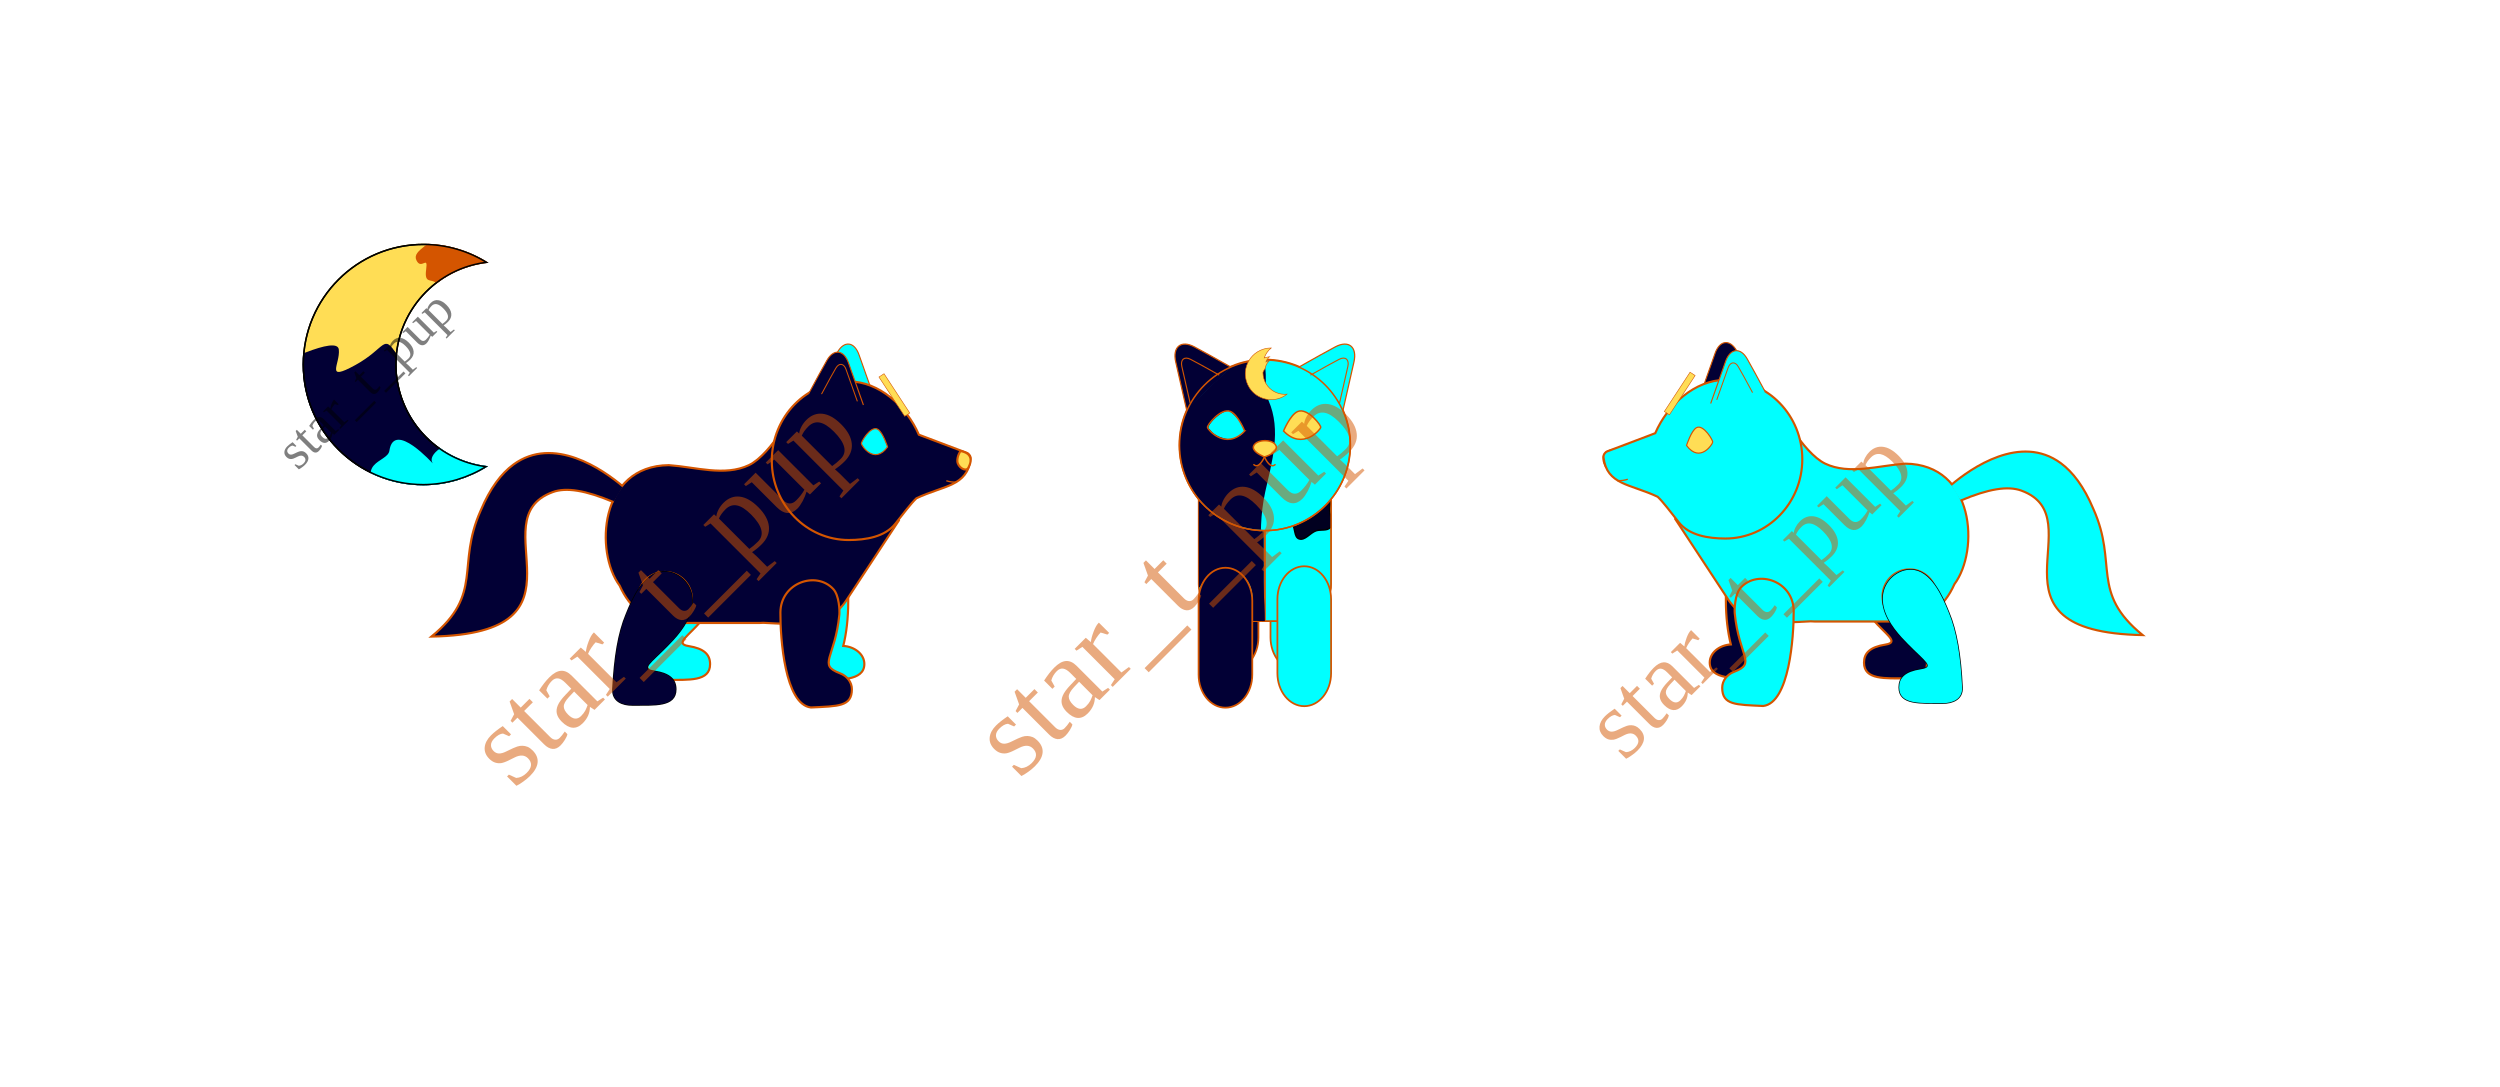
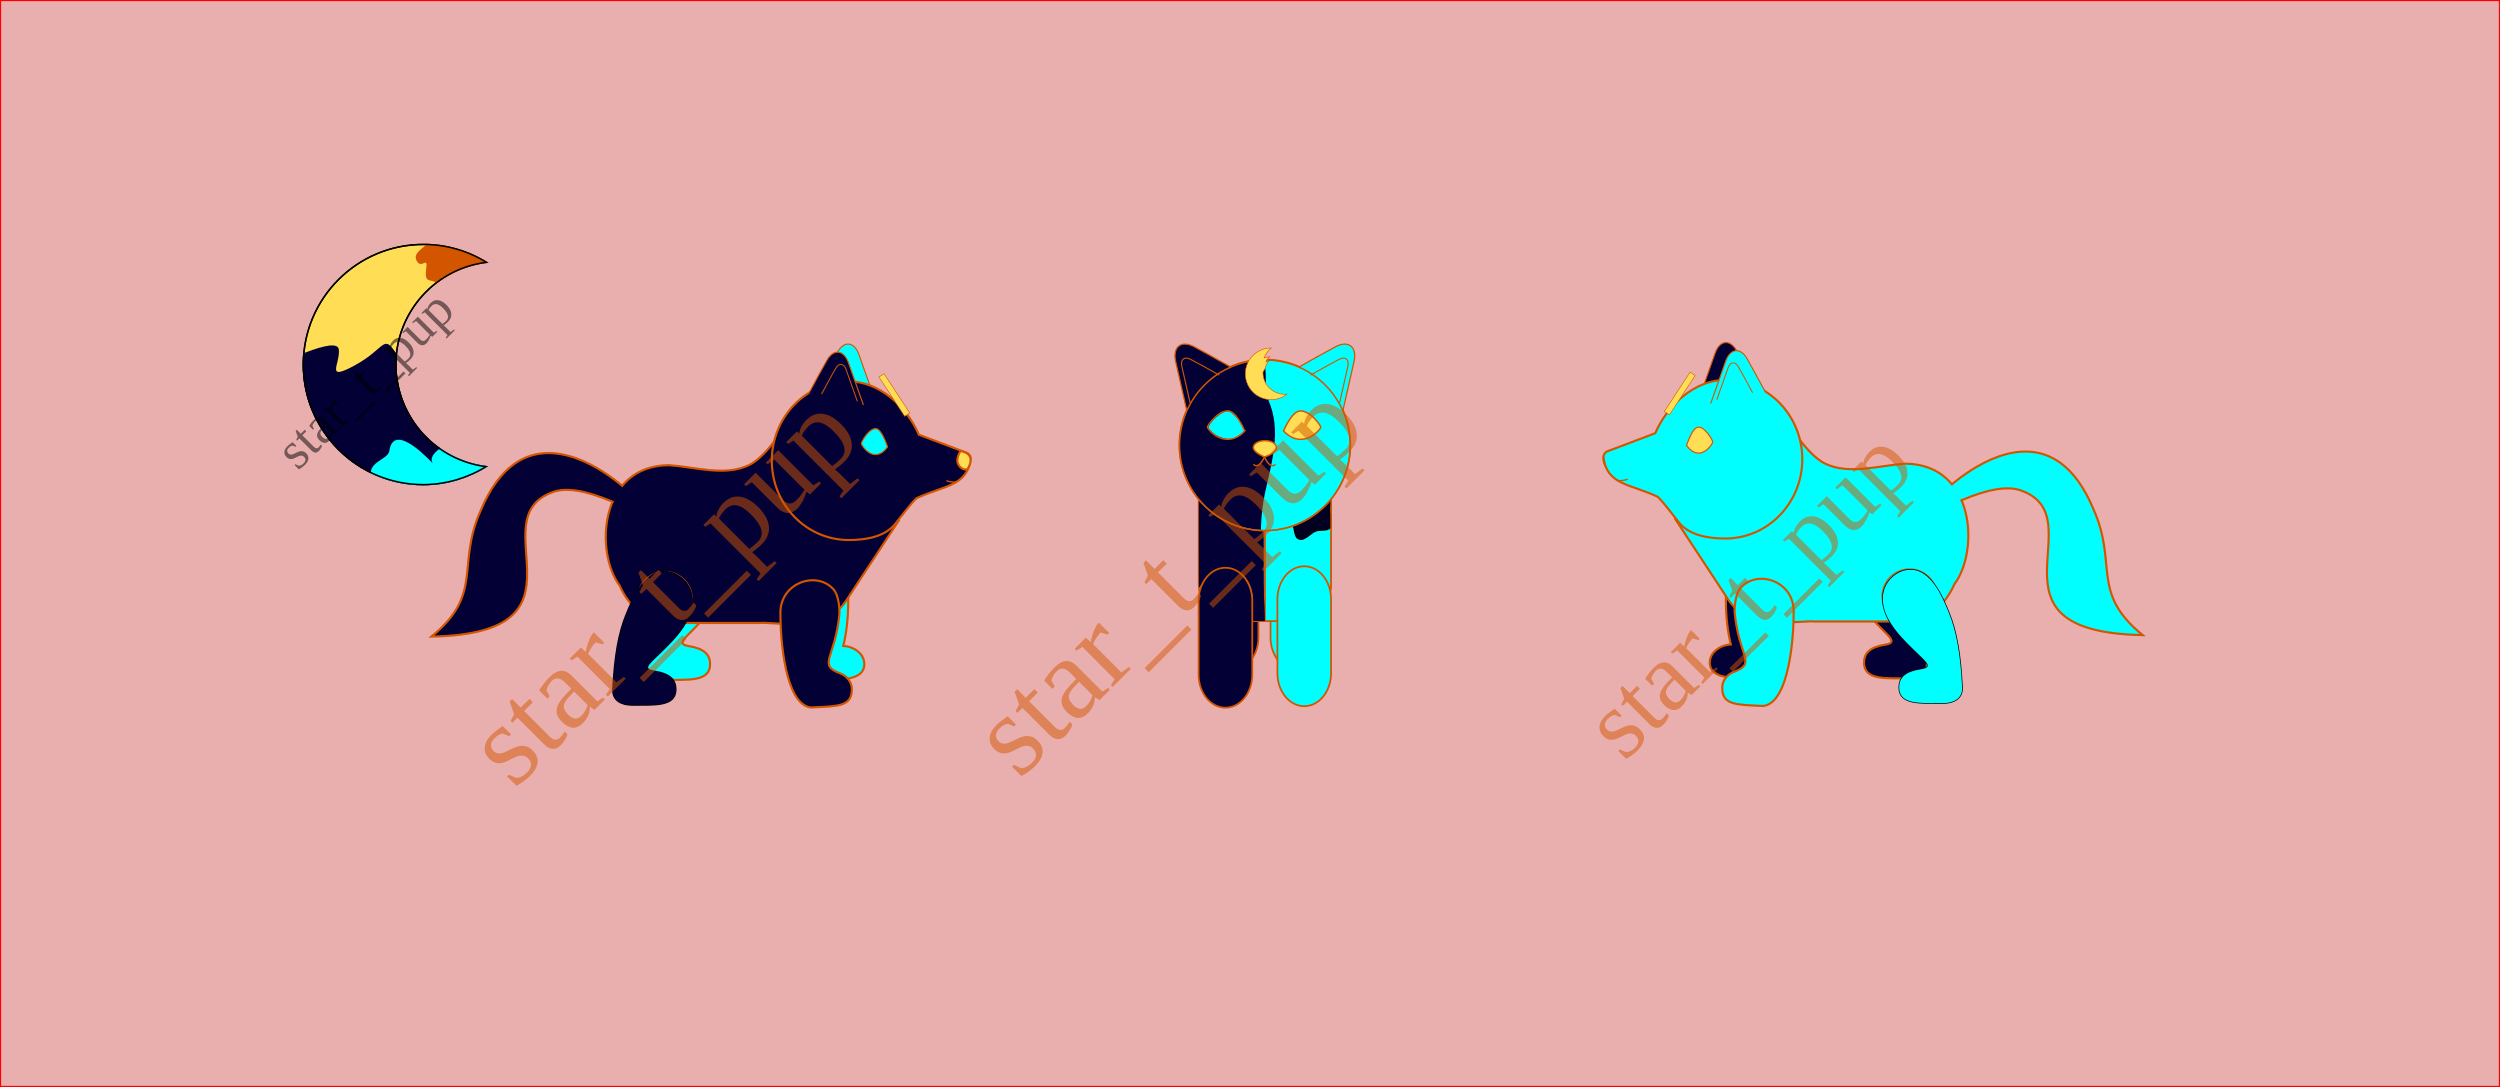
<svg xmlns="http://www.w3.org/2000/svg" version="1.1" id="svg1" width="690" height="300" viewBox="0 0 690 300" xml:space="preserve">
  <defs id="defs1">
    <rect x="19.5" y="259" width="259" height="180" id="rect113" />
    <rect x="51.619" y="275.772" width="334.462" height="223.446" id="rect112" />
    <clipPath clipPathUnits="userSpaceOnUse" id="clipPath97">
      <path style="display:inline;fill:#fbc171;fill-opacity:1;stroke:none;stroke-width:0.265" d="m 167.342,106.473 c -3.843,1.249 -7.779,2.58 -11.098,4.939 -1.108,0.77 -1.826,2.377 -3.288,2.462 -1.297,-0.182 -2.35,-1.843 -3.732,-1.271 -1.495,1.44 -2.165,3.535 -3.179,5.313 -0.107,0.412 -0.984,1.447 -0.17,1.512 0.591,-0.144 1.165,-0.908 1.731,-0.786 -1.169,2.767 -2.569,5.454 -3.457,8.341 -2.433,7.399 -3.837,15.185 -3.841,22.981 -0.128,0.931 1.372,2.032 1.862,0.923 0.077,-0.441 0.601,-1.455 0.677,-1.466 -1.322,2.531 -0.913,5.541 -1.025,8.296 -0.101,1.351 0.165,2.674 0.83,3.853 0.067,0.522 0.267,1.199 0.958,0.953 4.814,-0.63 9.693,-0.614 14.497,-0.118 -0.136,-0.903 -0.563,-1.942 -0.47,-2.961 -0.691,-3.499 0.021,-6.887 1.571,-10.02 2.208,-4.464 7.079,-8.17 11.783,-8.727 4.704,-0.557 6.603,-0.019 9.404,1.142 4.918,2.037 8.766,6.69 9.738,11.807 0.65,2.289 0.412,4.698 0.182,6.994 -1.27,3.594 -4.112,5.844 -6.227,8.659 l -0.507,0.696 1.953,-0.904 c 4.105,-2.237 7.885,-5.057 11.042,-8.517 8.005,-8.03 11.64,-20.498 8.205,-31.438 -0.537,-1.8 -1.294,-3.522 -2.1,-5.215 0.376,-0.703 2.559,-1.698 1.078,-2.283 -1.014,-0.31 -0.046,-1.864 -1.202,-2.039 -1.208,-0.174 -1.636,-1.43 -1.73,-2.487 -0.456,-0.468 -0.041,-1.468 -0.848,-1.595 -1.1,0.014 -2.259,-0.456 -2.633,-1.564 -0.186,-0.511 -0.913,-1.255 -1.246,-0.425 -0.309,0.41 -0.52,1.197 -0.894,1.391 -4.155,-3.868 -9.324,-6.62 -14.897,-7.752 -4.235,-1.061 -8.656,-0.602 -12.97,-0.694 z m -21.531,38.465 c 1.792,0.174 4.304,0.47 4.967,2.475 0.21,1.815 -0.877,3.475 -1.121,5.245 -0.542,1.824 -3.018,2.705 -4.687,1.904 -1.478,-0.872 -0.845,-2.837 -0.986,-4.242 0.013,-0.436 0.14,-2.005 -0.687,-1.413 1.136,-1.071 0.048,-3.398 1.858,-3.91 0.215,-0.049 0.437,-0.061 0.657,-0.059 z" id="path98" />
    </clipPath>
    <filter style="color-interpolation-filters:sRGB" id="filter46" x="0" y="0" width="1" height="0.91">
      <feColorMatrix type="hueRotate" values="180" result="color1" id="feColorMatrix45" />
      <feColorMatrix values="1 0 0 0 0 0 1 0 0 0 0 0 1 0 0 -0.21 -0.72 -0.07 2 0 " result="color2" id="feColorMatrix46" />
    </filter>
    <mask maskUnits="userSpaceOnUse" id="mask10">
      <path d="m 9.446,180.469 c -0.238,2.026 0.448,4.098 1.047,6.029 0.09,0.286 0.169,0.549 0.249,0.788 -0.162,0.357 -0.251,0.8 -0.226,1.32 0,0.01 0.001,0.019 0.001,0.03 -0.027,0.598 0.204,1.248 0.676,1.235 0.118,-0.003 0.218,-0.047 0.302,-0.12 0.005,-0.004 0.01,-0.01 0.015,-0.014 0.002,0.006 0.003,0.011 0.006,0.018 0.114,0.301 0.317,0.52 0.615,0.527 h 0.034 c 0.301,0.004 0.518,-0.194 0.651,-0.477 0.067,0.04 0.144,0.064 0.229,0.067 0.434,0.012 0.664,-0.534 0.678,-1.087 2.65e-4,-0.013 0.001,-0.026 0.001,-0.037 9.5e-5,-0.037 -0.002,-0.075 -0.003,-0.112 2.65e-4,-0.01 0.001,-0.02 0.001,-0.03 1.1e-5,-0.514 -0.077,-0.938 -0.206,-1.278 0.093,-0.203 0.185,-0.421 0.283,-0.66 h -5.29e-4 c 0.84,-1.95 1.77,-3.968 1.468,-6.121 -0.135,-0.922 -0.303,-2.979 -2.869,-2.974 -2.566,0.005 -2.801,1.825 -2.953,2.897 z" style="display:inline;fill:#6e4503;stroke:#4a2e02;stroke-width:0.194;stroke-dasharray:none;stroke-opacity:1" id="path13-2" />
    </mask>
    <clipPath clipPathUnits="userSpaceOnUse" id="clipPath36">
      <rect style="display:inline;opacity:1;fill:none;fill-opacity:1;stroke:#d45500;stroke-width:0.411;stroke-dasharray:none;stroke-opacity:1" id="rect37" width="36.568" height="44.318" x="163.705" y="221.487" ry="10.241" />
    </clipPath>
    <clipPath clipPathUnits="userSpaceOnUse" id="clipPath30">
      <path d="m 71.8,27.054 a 10.344,10.344 0 0 0 -10.344,10.344 10.344,10.344 0 0 0 10.344,10.344 10.344,10.344 0 0 0 5.531,-1.639 8.78,8.78 0 0 1 -7.826,-8.705 8.78,8.78 0 0 1 7.873,-8.709 10.344,10.344 0 0 0 -5.578,-1.635 z" style="display:inline;opacity:1;fill:none;stroke:#000000;stroke-width:0.25;stroke-dasharray:none" id="path32" />
    </clipPath>
    <clipPath clipPathUnits="userSpaceOnUse" id="clipPath32">
      <path d="m 71.8,27.054 a 10.344,10.344 0 0 0 -10.344,10.344 10.344,10.344 0 0 0 10.344,10.344 10.344,10.344 0 0 0 5.531,-1.639 8.78,8.78 0 0 1 -7.826,-8.705 8.78,8.78 0 0 1 7.873,-8.709 10.344,10.344 0 0 0 -5.578,-1.635 z" style="display:inline;opacity:1;fill:none;stroke:#000000;stroke-width:0.25;stroke-dasharray:none" id="path37" />
    </clipPath>
    <clipPath clipPathUnits="userSpaceOnUse" id="clipPath37">
      <path d="m 71.8,27.054 a 10.344,10.344 0 0 0 -10.344,10.344 10.344,10.344 0 0 0 10.344,10.344 10.344,10.344 0 0 0 5.531,-1.639 8.78,8.78 0 0 1 -7.826,-8.705 8.78,8.78 0 0 1 7.873,-8.709 10.344,10.344 0 0 0 -5.578,-1.635 z" style="display:inline;opacity:1;fill:none;stroke:#000000;stroke-width:0.25;stroke-dasharray:none" id="path39" />
    </clipPath>
    <clipPath clipPathUnits="userSpaceOnUse" id="clipPath39">
      <path d="m 71.8,27.054 a 10.344,10.344 0 0 0 -10.344,10.344 10.344,10.344 0 0 0 10.344,10.344 10.344,10.344 0 0 0 5.531,-1.639 8.78,8.78 0 0 1 -7.826,-8.705 8.78,8.78 0 0 1 7.873,-8.709 10.344,10.344 0 0 0 -5.578,-1.635 z" style="display:inline;opacity:1;fill:none;stroke:#000000;stroke-width:0.25;stroke-dasharray:none" id="path40" />
    </clipPath>
    <clipPath clipPathUnits="userSpaceOnUse" id="clipPath40">
      <path d="m 71.8,27.054 a 10.344,10.344 0 0 0 -10.344,10.344 10.344,10.344 0 0 0 10.344,10.344 10.344,10.344 0 0 0 5.531,-1.639 8.78,8.78 0 0 1 -7.826,-8.705 8.78,8.78 0 0 1 7.873,-8.709 10.344,10.344 0 0 0 -5.578,-1.635 z" style="display:inline;opacity:1;fill:none;stroke:#000000;stroke-width:0.25;stroke-dasharray:none" id="path41" />
    </clipPath>
    <clipPath clipPathUnits="userSpaceOnUse" id="clipPath41">
      <path d="m 71.8,27.054 a 10.344,10.344 0 0 0 -10.344,10.344 10.344,10.344 0 0 0 10.344,10.344 10.344,10.344 0 0 0 5.531,-1.639 8.78,8.78 0 0 1 -7.826,-8.705 8.78,8.78 0 0 1 7.873,-8.709 10.344,10.344 0 0 0 -5.578,-1.635 z" style="display:inline;opacity:1;fill:none;stroke:#000000;stroke-width:0.25;stroke-dasharray:none" id="path42" />
    </clipPath>
  </defs>
+   <rect style="fill:#e9afaf;stroke:#ff0000;stroke-width:0.624" id="rect1" width="690" height="300" x="0" y="0" />
  <g id="layer1" style="display:none" transform="translate(-50.52376,-17.78874)">
    <path d="m 133.606,153.039 c 1.376,14.029 7.084,16.05 -0.209,18.802 -2.319,0.875 -3.811,2.902 -3.811,5.1 0,5.605 4.356,5.447 13.158,5.871 8.348,-0.98 9.833,-22.154 9.78,-30.467 -0.062,-9.588 -11.494,-13.476 -16.975,-7.519 -1.905,2.07 -2.063,6.979 -1.943,8.212 z" style="opacity:1;fill:#513300;fill-opacity:1;fill-rule:evenodd;stroke:#000058;stroke-width:1.001;stroke-dasharray:none;stroke-opacity:1" id="path91" transform="matrix(-0.5646446,0,0,0.5646446,248.4279,57.22295)" />
    <path style="fill:#000074;fill-opacity:1;stroke:#000000;stroke-width:0.83;stroke-opacity:0.997" d="m 216.282,212.947 c -1.105,-1.788 1.58,-4.93 5.737,-6.712 5.112,-2.191 8.096,-7.3 8.096,-13.861 0,-5.332 -0.971,-7.362 -6.039,-12.627 -5.377,-5.586 -7.195,-5.1 -3.981,1.064 1.61,3.087 1.873,6.902 0.533,7.73 -0.492,0.304 -3.096,4.401 -5.787,9.104 -6.495,11.35 -7.943,12.418 -16.841,12.418 -6.199,0 -7.032,-0.209 -7.032,-1.762 0,-2.313 2.493,-4.408 6.948,-5.839 2.886,-0.927 4.078,-2.089 5.968,-5.818 4.169,-8.227 3.135,-11.977 -6.077,-22.044 -4.801,-5.246 -8.685,-12.067 -8.727,-15.326 -0.028,-2.12 -1.709,-3.1 -3.198,-1.864 -1.666,1.383 -9.195,1.538 -12.401,0.257 -4.284,-1.713 -8.154,-1.3 -10.584,1.13 -2.741,2.741 -6.35,13.498 -10.105,30.121 -3.233,14.313 -5.607,20.493 -8.458,22.019 -3.021,1.617 -14.954,1.328 -16.385,-0.396 -0.654,-0.788 -2.009,-1.432 -3.011,-1.432 -2.34,0 -3.291,-2.456 -1.695,-4.379 0.68,-0.819 2.822,-2.299 4.76,-3.288 5.016,-2.559 6.631,-7.158 6.622,-18.85 -0.015,-18.941 -2.379,-29.541 -7.554,-33.868 -1.093,-0.914 -1.987,-2.264 -1.987,-3.001 0,-0.737 -0.645,-1.587 -1.432,-1.889 -0.788,-0.302 -1.432,-1.155 -1.432,-1.895 0,-0.74 -0.602,-1.845 -1.339,-2.456 -0.736,-0.611 -1.629,-2.268 -1.984,-3.683 -0.355,-1.414 -1.686,-4.847 -2.958,-7.628 -1.272,-2.781 -2.313,-5.378 -2.313,-5.77 0,-0.393 -0.683,-1.69 -1.518,-2.882 -1.204,-1.72 -1.797,-1.937 -2.865,-1.05 -1.114,0.924 -1.346,0.553 -1.346,-2.151 0,-4.504 -1.439,-5.559 -7.591,-5.563 -6.504,-0.004 -10.862,-2.4 -13.17,-7.242 -1.502,-3.15 -1.511,-3.532 -0.105,-4.542 0.844,-0.607 4.38,-3.142 7.859,-5.633 3.915,-2.804 6.324,-5.209 6.324,-6.311 0,-0.979 1.361,-4.311 3.025,-7.405 2.824,-5.251 3.03,-6.29 3.103,-15.635 0.099,-12.614 0.97,-13.045 8.658,-4.287 6.312,7.19 6.359,7.184 10.816,-1.443 1.46,-2.825 3.149,-5.302 3.755,-5.503 1.29,-0.43 4.988,6.605 7.404,14.083 2.405,7.445 5.714,13.778 11.224,21.484 7.475,10.452 9.121,11.935 13.248,11.935 1.972,0 5.015,0.843 6.762,1.874 2.663,1.571 6.102,2.024 21.3,2.804 10.652,0.546 20.485,1.562 23.852,2.463 11.712,3.135 23.641,12.655 30.446,24.297 1.972,3.374 5.548,8.631 7.945,11.683 2.397,3.051 4.474,6.602 4.616,7.89 0.141,1.288 1.208,4.84 2.371,7.891 2.292,6.018 3.307,12.71 1.926,12.71 -0.506,0 -0.495,1.276 0.027,3.097 1.14,3.975 1.145,9.316 0.009,9.316 -0.483,0 -1.164,1.296 -1.512,2.881 -0.348,1.585 -3.238,6.848 -6.423,11.697 -6.431,9.791 -6.011,9.814 -8.887,-0.494 -0.842,-3.02 -1.869,-5.49 -2.282,-5.49 -0.413,0 -2.178,3.692 -3.922,8.204 -4.781,12.366 -5.268,12.802 -14.301,12.802 -4.132,0 -7.773,-0.421 -8.091,-0.935 z m 21.472,-46.863 c 0,-2.07 -0.388,-3.763 -0.861,-3.763 -1.465,0 -2.835,5.231 -1.837,7.015 1.394,2.492 2.698,0.921 2.698,-3.252 z" id="path1" />
    <g id="g89" style="opacity:1">
      <path d="m 372.877,153.221 v 2.478 c 0,4.819 2.053,9.597 7.623,15.436 -3.869,0.245 -6.91,2.747 -6.91,5.805 -10e-6,5.604 6.761,5.003 11.828,5 0.272,0.063 0.548,0.102 0.826,0.102 h 0.42 c 8.893,0 8.783,-9.452 7.484,-28.606 -0.761,-18.213 -20.595,-15.098 -21.271,-0.214 z" style="fill:#513300;fill-opacity:1;stroke:#000058;stroke-width:0.869;stroke-opacity:1" id="path57" />
      <path d="m 433.215,152.524 c -1.265,15.189 14.657,17.459 7.285,18.611 -5.038,0.787 -6.91,2.747 -6.91,5.805 -10e-6,5.604 6.761,5.003 11.828,5 0.272,0.063 0.548,0.102 0.826,0.102 h 0.42 c 7.566,0 8.615,-6.842 8.024,-21.909 -0.071,-1.812 -0.166,-3.742 -0.276,-5.794 -0.172,-0.565 -0.363,-1.108 -0.57,-1.628 -4.607,-11.561 -17.523,-12.087 -20.627,-0.186 z" style="fill:#513300;fill-opacity:1;stroke:#000058;stroke-width:0.869;stroke-opacity:1" id="path19" />
      <path d="m 398.877,149.596 v 7.436 c 0,5.241 0.599,10.093 1.623,14.104 -3.869,0.245 -6.91,2.747 -6.91,5.805 -10e-6,5.604 8.761,5.003 13.828,5 0.272,0.063 0.548,0.102 0.826,0.102 h 4.42 c 14.112,0 6.539,-23.946 7.459,-33.818 -1.46,-14.254 -21.247,-13.156 -21.247,1.373 z" style="fill:#513300;fill-opacity:1;stroke:#000058;stroke-width:0.869;stroke-opacity:1" id="path20" />
    </g>
  </g>
  <g id="layer2" style="display:inline" transform="translate(-50.52376,-17.78874)">
    <g id="layer3" style="display:inline" />
    <g id="g121" transform="matrix(1.644223,0,0,1.644223,33.11581,-49.00723)" style="display:inline;stroke:#d45500;stroke-opacity:1">
      <rect style="opacity:1;fill:#020035;fill-opacity:1;stroke:#d45500;stroke-width:0.3;stroke-dasharray:none;stroke-opacity:1" id="rect96" width="9.012" height="23.487" x="212.816" y="129.678" ry="5.542" />
      <rect style="opacity:1;fill:#00ffff;fill-opacity:1;stroke:#d45500;stroke-width:0.3;stroke-dasharray:none;stroke-opacity:1" id="rect95" width="9.012" height="23.487" x="-232.868" y="129.678" ry="5.542" transform="scale(-1,1)" />
    </g>
    <rect style="display:inline;opacity:1;fill:#00ffff;fill-opacity:1;stroke:#d45500;stroke-width:0.411;stroke-dasharray:none;stroke-opacity:1" id="rect91" width="36.568" height="44.318" x="381.336" y="144.933" ry="10.241" />
    <path style="display:inline;opacity:1;fill:#010020;fill-opacity:1;stroke:#000000;stroke-width:0.412;stroke-dasharray:none;stroke-opacity:1" d="m 185.709,235.791 c 0.074,1.667 2.835,1.877 3.848,3.204 0.904,1.184 0.455,3.553 1.854,4.066 1.619,0.593 3.052,-1.632 4.678,-2.206 1.293,-0.456 3.174,0.127 3.997,-0.97 0.935,-1.246 -0.153,-3.111 -0.211,-4.667 -0.056,-1.521 0.857,-3.405 -0.13,-4.565 -0.893,-1.05 -2.733,-0.413 -4.062,-0.779 -1.649,-0.454 -3.269,-2.463 -4.824,-1.751 -1.325,0.607 -0.761,2.863 -1.554,4.086 -0.921,1.42 -3.673,1.892 -3.598,3.583 z" id="path36" clip-path="url(#clipPath36)" transform="translate(217.6317,-76.55447)" />
    <path style="fill:#020035;fill-opacity:1;stroke:#d45500;stroke-width:0.018;stroke-dasharray:none;stroke-opacity:1" d="m 381.651,156.059 c 1.231,1.343 2.544,2.63 4.031,3.687 3.298,2.427 7.256,3.938 11.315,4.4 0.736,0.092 1.49,0.098 2.226,0.176 0.176,0.172 0.06,0.462 0.102,0.679 0.043,6.276 0.017,12.552 0.023,18.828 v 5.196 c -0.07,0.28 -0.43,0.124 -0.637,0.164 -0.774,-0.007 -1.553,0.018 -2.323,-0.011 -0.231,-0.087 -0.094,-0.4 -0.13,-0.588 -0.009,-2.076 0.027,-4.158 -0.047,-6.23 -0.644,-8.689 -10.7,-10.066 -14.465,-2.557 -0.103,0.205 -0.38,0.044 -0.322,-0.153 -0.046,-7.714 -0.019,-15.429 -0.025,-23.143 -0.001,-0.162 -0.05,-0.513 0.211,-0.455 l 0.034,0.005 z" id="path120" />
    <path id="path101" d="m 181.989,265.805 h 8.042 c 5.673,0 10.242,-4.567 10.242,-10.24 v -23.836 c 0,-5.673 -4.569,-10.242 -10.242,-10.242 h -8.042 z" style="display:inline;opacity:1;fill:none;stroke:#d45500;stroke-width:0.411" transform="translate(217.6317,-76.55447)" />
    <g id="g120" transform="matrix(1.644223,0,0,1.644223,33.11581,-49.00723)" style="display:inline;stroke:#d45500;stroke-opacity:1">
      <rect style="opacity:1;fill:#00ffff;fill-opacity:1;stroke:#d45500;stroke-width:0.3;stroke-dasharray:none;stroke-opacity:1" id="rect93" width="9.012" height="23.487" x="-234.025" y="135.678" ry="5.542" transform="scale(-1,1)" />
      <rect style="opacity:1;fill:#020035;fill-opacity:1;stroke:#d45500;stroke-width:0.3;stroke-dasharray:none;stroke-opacity:1" id="rect92" width="9.012" height="23.487" x="211.784" y="135.928" ry="5.542" />
    </g>
    <path id="rect38" style="display:inline;opacity:1;fill:#00ffff;stroke:#d45500;stroke-width:0.411" d="m 181.989,221.486 h -5.9e-4 v 44.318 h 5.9e-4 z" transform="translate(217.6317,-76.55447)" />
    <path style="display:inline;opacity:1;fill:#00ffff;fill-opacity:1;fill-rule:nonzero;stroke:#d45500;stroke-width:0.25;stroke-dasharray:none;stroke-opacity:1" d="m 264.337,115.325 a 14.371,14.371 0 0 1 -28.742,0 14.371,14.371 0 0 1 28.742,0 z" id="path90" transform="matrix(-1.644223,0,0,1.644223,810.62,-49.00723)" />
    <path d="m 399.621,116.963 c 0.004,0.432 0.004,0.857 0.007,1.287 0.002,0.185 0.004,0.368 0.005,0.553 0.616,3.189 -0.261,6.616 0.999,9.511 3.631,8.342 0.919,16.962 -0.915,25.294 -2.655,12.063 -0.099,23.856 -0.099,35.588 h -0.411 -0.411 c 0,-8.259 0.03,-16.903 0.063,-25.161 -0.051,-0.004 -0.108,-0.017 -0.151,-0.007 -3.056,-0.129 -6.092,-0.827 -8.873,-2.107 -4.593,-2.073 -8.467,-5.674 -10.887,-10.093 -1.648,-2.988 -2.639,-6.341 -2.868,-9.746 -0.029,-1.228 -0.053,-2.46 0.028,-3.687 0.078,-0.678 0.147,-1.36 0.276,-2.03 0.013,-0.018 0.031,-0.021 0.048,-0.03 10e-4,-0.007 4.8e-4,-0.017 0.003,-0.023 0.371,-1.996 1.008,-3.942 1.875,-5.777 0.097,-0.216 0.305,-0.349 0.462,-0.517 3.461,-3.308 6.92,-6.619 10.389,-9.92 0.322,-0.299 0.632,-0.61 0.967,-0.896 0.077,-0.068 0.092,-0.207 0.206,-0.241 2.035,-0.872 4.197,-1.452 6.394,-1.725 0.688,-0.078 1.378,-0.137 2.071,-0.144 -5.9e-4,0.075 4.8e-4,0.164 0,0.241 z m -9.92,14.22 c -0.808,0.005 -1.572,0.372 -2.232,0.8 -0.945,0.624 -1.886,1.444 -2.598,2.328 -0.283,0.362 -0.558,0.725 -0.758,1.143 -0.068,0.143 -0.116,0.315 -0.03,0.463 0.045,0.11 0.115,0.207 0.18,0.305 0.005,-5e-5 0.011,2e-5 0.02,0 0.033,0.011 0.073,0.025 0.109,0.04 0.955,1.4 2.462,2.107 3.969,2.518 3.005,0.838 5.371,-1.419 5.549,-1.754 0.011,-2.514 -3.494,-5.49 -4.207,-5.841 z" style="display:inline;fill:#020035;fill-opacity:1;stroke:none;stroke-width:1.644;stroke-opacity:1" id="path102" />
    <g id="g118" style="display:inline;stroke:#d45500;stroke-opacity:1" transform="matrix(1.644223,0,0,1.644223,33.11581,-49.00723)">
      <g id="g94" style="fill:#020035;fill-opacity:1;stroke:#d45500;stroke-opacity:1" transform="matrix(-1,0,0,1,445.8091,0.21875)">
        <path style="fill:#020035;fill-opacity:1;stroke:#d45500;stroke-width:0.45;stroke-dasharray:none;stroke-opacity:1" d="m 250.404,119.147 c 3.337,-5.683 5.841,-9.831 7.717,-12.859 2.874,-4.637 6.852,-3.947 8.469,1.273 l 5.204,16.801" id="path18" transform="matrix(0.4070158,0.2349906,-0.2349906,0.4070158,154.6341,-5.276225)" />
        <path style="fill:#020035;fill-opacity:1;stroke:#d45500;stroke-width:0.4;stroke-dasharray:none;stroke-opacity:1" d="m 254.897,119.241 c 2.83,-4.819 4.741,-7.947 6.03,-9.978 1.357,-2.138 3.236,-1.794 3.986,0.63 l 3.951,12.754" id="path21" transform="matrix(0.4070158,0.2349906,-0.2349906,0.4070158,154.8378,-5.058699)" />
      </g>
      <g id="g100" transform="translate(0,0.21875)" style="fill:#513300;fill-opacity:1;stroke:#d45500;stroke-opacity:1">
        <path style="fill:#00ffff;fill-opacity:1;stroke:#d45500;stroke-width:0.45;stroke-dasharray:none;stroke-opacity:1" d="m 250.404,119.147 c 3.337,-5.683 5.841,-9.831 7.717,-12.859 2.874,-4.637 6.852,-3.947 8.469,1.273 l 5.204,16.801" id="path99" transform="matrix(0.4070158,0.2349906,-0.2349906,0.4070158,154.6341,-5.276225)" />
        <path style="fill:#00ffff;fill-opacity:1;stroke:#d45500;stroke-width:0.4;stroke-dasharray:none;stroke-opacity:1" d="m 254.897,119.241 c 2.83,-4.819 4.741,-7.947 6.03,-9.978 1.357,-2.138 3.236,-1.794 3.986,0.63 l 3.951,12.754" id="path100" transform="matrix(0.4070158,0.2349906,-0.2349906,0.4070158,154.8378,-5.058699)" />
      </g>
    </g>
    <circle style="display:inline;fill:none;fill-opacity:1;stroke:#d45500;stroke-width:0.419;stroke-dasharray:none;stroke-opacity:1" id="path125" cx="399.62" cy="140.695" r="23.546" />
    <g id="g16" transform="matrix(1.644223,0,0,1.644223,121.3989,-49.0586)" style="display:inline;stroke:#d45500;stroke-width:0.25;stroke-dasharray:none;stroke-opacity:1">
      <path style="opacity:1;fill:#ffdd55;fill-opacity:1;stroke:#d45500;stroke-width:0.25;stroke-dasharray:none;stroke-opacity:1" d="m 167.335,115.494 c -0.337,0.79 0.894,1.452 1.782,1.862 1.041,-0.283 2.308,-1.021 1.974,-1.862 -0.462,-1.163 -3.264,-1.151 -3.756,0 z" id="path96" />
      <path style="fill:#000000;fill-opacity:0;stroke:#d45500;stroke-width:0.25;stroke-linecap:round;stroke-dasharray:none;stroke-opacity:1" d="m 169.148,117.379 c 0.244,0.516 1.021,1.962 1.777,1.279" id="path14" />
      <path style="fill:#000000;fill-opacity:0;stroke:#d45500;stroke-width:0.25;stroke-linecap:round;stroke-dasharray:none;stroke-opacity:1" d="m 169.148,117.379 c -0.244,0.516 -1.021,1.962 -1.777,1.279" id="path92" />
    </g>
    <g id="g119" style="display:inline;stroke:#d45500;stroke-opacity:1" transform="matrix(1.644223,0,0,1.644223,33.11581,-49.00723)">
      <g id="g15" transform="matrix(0.4386507,0,0,0.4386507,150.9856,71.88792)" style="stroke:#d45500;stroke-width:0.57;stroke-dasharray:none;stroke-opacity:1">
        <path style="display:inline;fill:none;stroke:#d45500;stroke-width:0.57;stroke-dasharray:none;stroke-opacity:1" d="m 156.237,93.661 c -7.408,7.686 -14.272,-0.796 -14.188,-1.312 -0.612,-0.445 5.018,-7.811 8.812,-6.125 2.855,1.268 5.375,7.438 5.375,7.438 z" id="path15" />
      </g>
      <g id="g17" transform="matrix(-0.4386507,0,0,0.4386507,299.8468,71.88792)" style="fill:#ffdd55;fill-opacity:1;stroke:#d45500;stroke-width:0.57;stroke-dasharray:none;stroke-opacity:1">
        <path style="display:inline;fill:#ffdd55;fill-opacity:1;stroke:#d45500;stroke-width:0.57;stroke-dasharray:none;stroke-opacity:1" d="m 168.247,93.661 c -7.408,7.686 -14.272,-0.796 -14.188,-1.312 -0.612,-0.445 5.018,-7.811 8.812,-6.125 2.855,1.268 5.375,7.438 5.375,7.438 z" id="path17" />
      </g>
    </g>
    <path d="m 401.378,113.826 c -1.364,-0.004 -2.699,0.382 -3.85,1.114 -1.92,1.222 -3.135,3.283 -3.288,5.537 -0.007,0.15 -0.02,0.297 -0.02,0.449 -0.002,0.37 0.03,0.74 0.089,1.105 0.048,0.31 0.112,0.618 0.199,0.919 0.189,0.651 0.468,1.269 0.832,1.84 2.116,3.324 6.525,4.306 9.849,2.19 0.178,-0.123 0.354,-0.254 0.52,-0.392 -2.044,0.198 -4.051,-0.655 -5.327,-2.264 -0.157,-0.201 -0.298,-0.413 -0.427,-0.629 -0.533,-0.895 -0.828,-1.911 -0.854,-2.948 -0.009,-0.051 -0.007,-0.105 0,-0.164 0.069,-0.401 0.597,-0.92 0.661,-1.294 0.115,-0.671 0.441,-1.288 0.928,-1.763 -0.267,0.028 -0.533,0.084 -0.787,0.171 0.049,-0.143 0.112,-0.281 0.18,-0.414 0.051,-0.1 0.104,-0.195 0.167,-0.289 0.122,-0.188 0.265,-0.365 0.424,-0.524 0.078,-0.078 0.165,-0.157 0.254,-0.228 -0.502,0.054 -0.998,0.168 -1.477,0.328 0.002,-0.009 0.009,-0.024 0.018,-0.036 0.375,-1.062 1.036,-2.001 1.914,-2.707 z" style="display:inline;opacity:1;fill:#ffdd55;fill-opacity:1;stroke:#d45500;stroke-width:0.164;stroke-dasharray:none;stroke-opacity:1" id="path28" />
  </g>
  <g id="g36" style="display:inline;opacity:1" transform="translate(-43.64171,-17.78874)">
    <path style="fill:#020035;fill-opacity:1;stroke:#d45500;stroke-width:0.45;stroke-dasharray:none;stroke-opacity:1" d="m 250.404,119.147 c 3.337,-5.683 5.841,-9.831 7.717,-12.859 2.874,-4.637 6.852,-3.947 8.469,1.273 l 5.204,16.801" id="path12" transform="matrix(-0.7011451,-0.02805617,-0.02805617,0.7011451,706.9458,47.34589)" />
    <path style="fill:#020035;fill-opacity:1;stroke:#d45500;stroke-width:0.597;stroke-dasharray:none;stroke-opacity:1" d="m 582.661,178.838 c 2.352,-3.814 -20.515,-11.031 -20.515,-11.031 0,0 -0.499,21.167 1.268,21.179 l 5.227,0.035 6.471,-4.347 c 6.71,-4.271 6.841,-4.689 7.549,-5.838 z" id="path13" />
    <g id="g22" transform="matrix(0.8601602,0,0,0.8601602,407.5048,51.75953)" style="fill:#020035;fill-opacity:1;stroke:#d45500;stroke-width:0.694;stroke-dasharray:none;stroke-opacity:1">
      <path d="m 170.399,145.91 c -0.372,5.501 5.279,10.56 7.464,13.243 3.856,4.734 8.839,7.445 4.133,8.18 -5.038,0.787 -6.91,2.747 -6.91,5.805 -1e-5,5.604 6.761,5.003 13.893,5.052 3.281,0.023 6.479,-1.298 6.3,-5.052 -0.487,-10.247 -0.67,-18.897 -3.923,-24.37 l -5.707,-9.603 c -4.671,-7.861 -14.585,-3.093 -15.251,6.745 z" style="fill:#020035;fill-opacity:1;stroke:#d45500;stroke-width:0.694;stroke-dasharray:none;stroke-opacity:1" id="path16" />
      <path d="m 130.764,151.744 v 1.436 c 0,5.242 0.586,10.094 1.589,14.106 -3.788,0.245 -6.766,2.747 -6.766,5.806 -1e-5,5.605 8.579,5.004 13.54,5.001 0.267,0.063 0.536,0.102 0.809,0.102 h 4.328 c 2.02,0 3.358,-0.652 4.224,-1.752 1.408,-10.173 1.201,-9.4 0.793,-14.912 0,0 0.038,-5.296 0,-10.969 -0.073,-10.856 -18.518,-10.079 -18.518,1.183 z" style="fill:#020035;fill-opacity:1;stroke:#d45500;stroke-width:0.694;stroke-dasharray:none;stroke-opacity:1" id="path22" />
    </g>
    <g id="g27" transform="matrix(0.8601602,0,0,0.8601602,407.5048,55.39468)" style="fill:#00ffff;stroke:#d45500;stroke-width:0.694;stroke-dasharray:none;stroke-opacity:1">
      <path d="m 147.219,86.004 -32.698,36.818 17.094,25.99 c 5.913,8.606 15.592,7.338 26.383,6.832 0.389,0.033 0.78,0.055 1.176,0.055 h 29.146 c 6.747,0 12.618,-4.802 15.782,-11.979 8.031,-10.741 6.607,-38.463 -15.782,-38.667 -8.561,0.595 -17.955,3.686 -25.682,0 -7.373,-3.518 -15.42,-19.048 -15.42,-19.048 z" style="fill:#00ffff;fill-opacity:1;stroke:#d45500;stroke-width:0.694;stroke-dasharray:none;stroke-opacity:1" id="path23" />
      <path style="fill:#00ffff;fill-opacity:1;stroke:#d45500;stroke-width:0.694;stroke-dasharray:none;stroke-opacity:1" d="m 203.058,111.88 c 6.391,-5.415 22.253,-16.474 35.138,-7.011 3.86,2.835 7.466,7.511 10.488,14.731 7.961,17.732 -1.07,26.699 15.816,40.468 -53.955,-1.027 -14.975,-37.561 -38.894,-46.356 -4.322,-1.589 -10.533,-0.603 -19.53,3.195" id="path24" />
      <path style="fill:#ffdd55;fill-opacity:1;stroke:#d45500;stroke-width:0.694;stroke-dasharray:none;stroke-opacity:1" d="m 94.7,100.538 c -3.576,0.653 -3.216,2.836 -3.182,3.31 -0.02,0.489 0.509,1.741 0.763,2.143 0.827,1.304 3.362,-0.273 3.468,-2.212 0.086,-1.571 -0.94,-3.261 -1.049,-3.241 z" id="path26" />
      <path d="m 130.586,78.178 c -9.729,0.03 -18.535,7.944 -22.49,17.105 l -15.377,5.821 c -0.737,0.279 -1.317,1.145 -1.223,1.927 1.058,8.863 8.553,8.493 17.384,12.652 1.746,1.657 4.062,4.766 6.775,8.183 3.337,4.202 9.44,5.203 14.932,5.213 13.64,1.7e-4 24.697,-11.395 24.697,-25.451 -4.2e-4,-14.057 -11.058,-25.451 -24.697,-25.451 z" style="display:inline;opacity:1;fill:#00ffff;fill-opacity:1;stroke:#d45500;stroke-width:0.694;stroke-dasharray:none;stroke-opacity:1" id="path25" />
      <path style="fill:#00ffff;fill-opacity:1;stroke:#d45500;stroke-width:0.434;stroke-dasharray:none;stroke-opacity:1" d="m 95.939,110.489 c 1.235,0.091 2.362,-0.104 3.345,-0.433" id="path27" />
      <rect style="fill:#ffdd55;fill-opacity:1;stroke:#d45500;stroke-width:0.182;stroke-dasharray:none;stroke-opacity:1" id="rect27" width="1.947" height="15.065" x="-143.208" y="-1.995" transform="matrix(-0.8366042,-0.5478078,-0.5478078,0.8366042,0,0)" />
    </g>
    <path d="m 148.374,355.937 c 3.323,5.344 5.169,12.345 5.171,19.612 -0.018,8.915 -2.801,18.613 -7.551,24.083 5.567,7.283 13.907,10.235 22.726,10.269 16.262,-2.4e-4 29.446,-14.04 29.445,-31.358 -1.4e-4,-3.823 -0.669,-9.397 -3.659,-15.15 1.388,0.008 3.851,0.622 3.353,-1.01 -2.274,-1.221 1.689,-4.607 -5.521,-6.289 1.915,-3.514 -1.717,-1.091 -3.694,-0.639 -5.243,-5.134 -12.24,-8.269 -19.924,-8.27 -7.587,0.019 -14.876,3.152 -20.345,8.751 z" style="display:none;fill:#ffdd55;fill-opacity:1;stroke:#d45500;stroke-width:0.597;stroke-dasharray:none;stroke-opacity:1" id="path29" />
    <g id="g31" transform="matrix(0.8601602,0,0,0.8601602,407.5048,55.39468)" style="fill:#00ffff;stroke:#d45500;stroke-width:0.694;stroke-dasharray:none;stroke-opacity:1">
      <path d="m 133.606,153.039 c 1.376,14.029 7.084,16.05 -0.209,18.802 -2.319,0.875 -3.811,2.902 -3.811,5.1 0,5.605 4.356,5.447 13.158,5.871 8.348,-0.98 9.833,-22.154 9.78,-30.467 -0.062,-9.588 -11.494,-13.476 -16.975,-7.519 -1.905,2.07 -2.063,6.979 -1.943,8.212 z" style="fill:#00ffff;fill-opacity:1;fill-rule:evenodd;stroke:#d45500;stroke-width:0.694;stroke-dasharray:none;stroke-opacity:1" id="path31" />
      <circle style="display:inline;fill:none;stroke:#d45500;stroke-width:0.432;stroke-opacity:1;paint-order:stroke fill markers" id="path11-7" cx="-189.713" cy="147.669" r="8.807" transform="scale(-1,1)" />
      <path d="m 190.182,139.096 c 6.296,0.071 10.046,8.566 12.114,13.769 2.463,5.871 3.782,13.74 4.269,23.987 0.178,3.754 -3.021,5.075 -6.301,5.052 -7.132,-0.049 -13.894,0.552 -13.894,-5.052 0,-3.058 1.872,-5.034 6.912,-5.804 4.748,-0.726 1.329,-2.59 -4.135,-8.181 -2.166,-2.216 -6.535,-6.617 -7.727,-11.835 -0.141,-0.619 -0.241,-1.249 -0.284,-1.889 -0.329,-4.91 2.817,-8.436 6.342,-9.641 0.842,-0.288 1.762,-0.417 2.704,-0.406 z" style="display:inline;fill:#00ffff;fill-opacity:1;stroke:#000000;stroke-width:0.462;paint-order:stroke fill markers" id="path38-1" />
    </g>
    <path style="display:inline;fill:#ffdd55;fill-opacity:1;stroke:#d45500;stroke-width:0.33;stroke-dasharray:none;stroke-opacity:1" d="m 509.124,140.743 c 3.76,5.066 7.245,-0.524 7.202,-0.865 0.311,-0.293 -2.547,-5.148 -4.474,-4.037 -1.449,0.836 -2.728,4.902 -2.728,4.902 z" id="path33" />
    <g id="g35" transform="matrix(-1.493054,0,0,1.493054,867.4434,-37.80806)" style="display:inline;fill:#00ffff;fill-opacity:1;stroke:#d45500;stroke-opacity:1">
      <path style="fill:#00ffff;fill-opacity:1;stroke:#d45500;stroke-width:0.45;stroke-dasharray:none;stroke-opacity:1" d="m 250.404,119.147 c 3.337,-5.683 5.841,-9.831 7.717,-12.859 2.874,-4.637 6.852,-3.947 8.469,1.273 l 5.204,16.801" id="path34" transform="matrix(0.4696055,-0.01879103,0.01879103,0.4696055,105.5535,58.53432)" />
      <path style="fill:#00ffff;fill-opacity:1;stroke:#d45500;stroke-width:0.4;stroke-dasharray:none;stroke-opacity:1" d="m 254.897,119.241 c 2.83,-4.819 4.741,-7.947 6.03,-9.978 1.357,-2.138 3.236,-1.794 3.986,0.63 l 3.951,12.754" id="path35" transform="matrix(0.4696055,-0.01879103,0.01879103,0.4696055,105.8418,58.60941)" />
    </g>
  </g>
  <g id="g11" style="display:inline;opacity:1" transform="matrix(-1,0,0,1,343.4355,-17.78874)">
    <path style="fill:#00ffff;fill-opacity:1;stroke:#d45500;stroke-width:0.45;stroke-dasharray:none;stroke-opacity:1" d="m 250.404,119.147 c 3.337,-5.683 5.841,-9.831 7.717,-12.859 2.874,-4.637 6.852,-3.947 8.469,1.273 l 5.204,16.801" id="path116" transform="matrix(-0.701145,-0.02805617,-0.02805617,0.701145,296.2902,47.75696)" />
    <path style="fill:#020035;fill-opacity:1;stroke:#d45500;stroke-width:0.597;stroke-dasharray:none;stroke-opacity:1" d="m 172.005,179.25 c 2.352,-3.814 -20.515,-11.031 -20.515,-11.031 0,0 -0.499,21.167 1.268,21.179 l 5.227,0.035 6.471,-4.347 c 6.71,-4.271 6.841,-4.69 7.549,-5.838 z" id="path2" />
    <g id="g4" transform="matrix(0.8601601,0,0,0.8601601,-3.150671,52.1706)" style="fill:#00ffff;fill-opacity:1;stroke:#d45500;stroke-width:0.694;stroke-dasharray:none;stroke-opacity:1">
      <path d="m 170.399,145.91 c -0.372,5.501 5.279,10.56 7.464,13.243 3.856,4.734 8.839,7.445 4.133,8.18 -5.038,0.787 -6.91,2.747 -6.91,5.805 -1e-5,5.604 6.761,5.003 13.893,5.052 3.281,0.023 6.479,-1.298 6.3,-5.052 -0.487,-10.247 -0.67,-18.897 -3.923,-24.37 l -5.707,-9.603 c -4.671,-7.861 -14.585,-3.093 -15.251,6.745 z" style="fill:#00ffff;fill-opacity:1;stroke:#d45500;stroke-width:0.694;stroke-dasharray:none;stroke-opacity:1" id="path3" />
      <path d="m 130.764,151.744 v 1.436 c 0,5.242 0.586,10.094 1.589,14.106 -3.788,0.245 -6.766,2.747 -6.766,5.806 -1e-5,5.605 8.579,5.004 13.54,5.001 0.267,0.063 0.536,0.102 0.809,0.102 h 4.328 c 2.02,0 3.358,-0.652 4.224,-1.752 1.408,-10.173 1.201,-9.4 0.793,-14.912 0,0 0.038,-5.296 0,-10.969 -0.073,-10.856 -18.518,-10.079 -18.518,1.183 z" style="fill:#00ffff;fill-opacity:1;stroke:#d45500;stroke-width:0.694;stroke-dasharray:none;stroke-opacity:1" id="path4" />
    </g>
    <g id="g7" transform="matrix(0.8601601,0,0,0.8601601,-3.150671,55.80575)" style="stroke:#d45500;stroke-width:0.694;stroke-dasharray:none;stroke-opacity:1">
      <path d="m 147.219,86.004 -32.698,36.818 17.094,25.99 c 5.913,8.606 15.592,7.338 26.383,6.832 0.389,0.033 0.78,0.055 1.176,0.055 h 29.146 c 6.747,0 12.618,-4.802 15.782,-11.979 8.031,-10.741 6.607,-38.463 -15.782,-38.667 -8.561,0.595 -17.955,3.686 -25.682,0 -7.373,-3.518 -15.42,-19.048 -15.42,-19.048 z" style="fill:#020035;fill-opacity:1;stroke:#d45500;stroke-width:0.694;stroke-dasharray:none;stroke-opacity:1" id="path5" />
      <path style="fill:#020035;fill-opacity:1;stroke:#d45500;stroke-width:0.694;stroke-dasharray:none;stroke-opacity:1" d="m 203.058,111.88 c 6.391,-5.415 22.253,-16.474 35.138,-7.011 3.86,2.835 7.466,7.511 10.488,14.731 7.961,17.732 -1.07,26.699 15.816,40.468 -53.955,-1.027 -14.975,-37.561 -38.894,-46.356 -4.322,-1.589 -10.533,-0.603 -19.53,3.195" id="path7" />
      <path d="m 130.586,78.178 c -9.729,0.03 -18.535,7.944 -22.49,17.105 l -15.377,5.821 c -0.737,0.279 -1.317,1.145 -1.223,1.927 1.058,8.863 8.553,8.493 17.384,12.652 1.746,1.657 4.062,4.766 6.775,8.183 3.337,4.202 9.44,5.203 14.932,5.213 13.64,1.7e-4 24.697,-11.395 24.697,-25.451 -4.2e-4,-14.057 -11.058,-25.451 -24.697,-25.451 z" style="display:inline;opacity:1;fill:#020035;fill-opacity:1;stroke:#d45500;stroke-width:0.694;stroke-dasharray:none;stroke-opacity:1" id="path6" />
      <path style="fill:#ffdd55;fill-opacity:1;stroke:#d45500;stroke-width:0.694;stroke-dasharray:none;stroke-opacity:1" d="m 94.7,100.538 c -3.576,0.653 -3.216,2.836 -3.182,3.31 -0.02,0.489 0.509,1.741 0.763,2.143 0.827,1.304 3.362,-0.273 3.468,-2.212 0.086,-1.571 -0.94,-3.261 -1.049,-3.241 z" id="path87" />
      <path style="fill:none;fill-opacity:1;stroke:#d45500;stroke-width:0.434;stroke-dasharray:none;stroke-opacity:1" d="m 95.939,110.489 c 1.235,0.091 2.362,-0.104 3.345,-0.433" id="path117" />
      <rect style="fill:#ffdd55;fill-opacity:1;stroke:#d45500;stroke-width:0.182;stroke-dasharray:none;stroke-opacity:1" id="rect29" width="1.947" height="15.065" x="-143.208" y="-1.995" transform="matrix(-0.8366042,-0.5478078,-0.5478078,0.8366042,0,0)" />
    </g>
    <path d="m 216.157,83.576 c 3.323,5.344 5.169,12.345 5.171,19.612 -0.018,8.915 -2.801,18.613 -7.551,24.083 5.567,7.283 13.907,10.235 22.726,10.269 16.262,-2.4e-4 29.446,-14.04 29.445,-31.358 -1.3e-4,-3.823 -0.669,-9.397 -3.659,-15.15 1.388,0.008 3.851,0.622 3.353,-1.01 -2.274,-1.221 1.689,-4.607 -5.521,-6.289 1.915,-3.514 -1.717,-1.091 -3.694,-0.639 -5.243,-5.134 -12.24,-8.269 -19.924,-8.27 -7.587,0.019 -14.876,3.152 -20.345,8.751 z" style="display:none;fill:#ffdd55;fill-opacity:1;stroke:#d45500;stroke-width:0.597;stroke-dasharray:none;stroke-opacity:1" id="path8" />
    <g id="g10" transform="matrix(0.8601601,0,0,0.8601601,-3.150671,55.80575)" style="stroke:#d45500;stroke-width:0.694;stroke-dasharray:none;stroke-opacity:1">
      <path d="m 181.399,149.76 c -0.141,5.341 5.041,10.764 7.464,13.243 5.464,5.591 8.882,7.454 4.133,8.18 -5.04,0.77 -6.91,2.747 -6.91,5.805 -1e-5,5.604 6.761,5.003 13.893,5.052 3.281,0.023 6.479,-1.298 6.3,-5.052 -0.487,-10.247 -1.256,-18.378 -4.268,-23.987 l -5.362,-9.986 c -4.368,-8.135 -14.991,-3.093 -15.251,6.745 z" style="display:none;opacity:1;fill:#020035;fill-opacity:1;stroke:#d45500;stroke-width:0.694;stroke-dasharray:none;stroke-opacity:1" id="path9" />
      <path d="m 133.606,153.039 c 1.376,14.029 7.084,16.05 -0.209,18.802 -2.319,0.875 -3.811,2.902 -3.811,5.1 0,5.605 4.356,5.447 13.158,5.871 8.348,-0.98 9.833,-22.154 9.78,-30.467 -0.062,-9.588 -11.494,-13.476 -16.975,-7.519 -1.905,2.07 -2.063,6.979 -1.943,8.212 z" style="fill:#020035;fill-opacity:1;fill-rule:evenodd;stroke:#d45500;stroke-width:0.694;stroke-dasharray:none;stroke-opacity:1" id="path10" />
    </g>
    <path style="display:inline;fill:#00ffff;fill-opacity:1;stroke:#d45500;stroke-width:0.33;stroke-dasharray:none;stroke-opacity:1" d="m 98.468,141.154 c 3.76,5.066 7.245,-0.524 7.202,-0.865 0.311,-0.293 -2.547,-5.148 -4.474,-4.037 -1.449,0.836 -2.728,4.902 -2.728,4.902 z" id="path118" />
    <g id="g107" transform="matrix(-1.493054,0,0,1.493054,456.7878,-37.39697)" style="display:inline;fill:#513300;fill-opacity:1;stroke:#d45500;stroke-opacity:1">
      <path style="fill:#020035;fill-opacity:1;stroke:#d45500;stroke-width:0.45;stroke-dasharray:none;stroke-opacity:1" d="m 250.404,119.147 c 3.337,-5.683 5.841,-9.831 7.717,-12.859 2.874,-4.637 6.852,-3.947 8.469,1.273 l 5.204,16.801" id="path106" transform="matrix(0.4696055,-0.01879103,0.01879103,0.4696055,105.5535,58.53432)" />
      <path style="fill:#020035;fill-opacity:1;stroke:#d45500;stroke-width:0.4;stroke-dasharray:none;stroke-opacity:1" d="m 254.897,119.241 c 2.83,-4.819 4.741,-7.947 6.03,-9.978 1.357,-2.138 3.236,-1.794 3.986,0.63 l 3.951,12.754" id="path107" transform="matrix(0.4696055,-0.01879103,0.01879103,0.4696055,105.8418,58.60941)" />
    </g>
    <circle style="display:inline;opacity:1;fill:none;stroke:#d45500;stroke-width:0.372;stroke-opacity:1;paint-order:stroke fill markers" id="path11" cx="-159.953" cy="183.126" r="7.575" transform="scale(-1,1)" />
    <path d="m 160.192,175.567 c 5.415,0.061 8.641,7.369 10.42,11.844 2.119,5.05 3.253,11.819 3.672,20.633 0.153,3.229 -2.598,4.365 -5.42,4.346 -6.135,-0.042 -11.951,0.475 -11.951,-4.346 0,-2.63 1.61,-4.33 5.945,-4.992 4.084,-0.624 1.143,-2.228 -3.557,-7.037 -1.863,-1.907 -5.621,-5.692 -6.646,-10.18 -0.122,-0.532 -0.207,-1.075 -0.244,-1.625 -0.283,-4.223 2.423,-7.256 5.455,-8.293 0.724,-0.248 1.515,-0.359 2.326,-0.35 z" style="display:inline;fill:#020035;fill-opacity:1;stroke:#000000;stroke-width:0.398;paint-order:stroke fill markers" id="path38" />
  </g>
  <g id="layer4" transform="translate(-50.52376,-17.78874)">
    <g id="g111" transform="matrix(3.223564,0,0,3.223564,-64.06977,-2.159867)">
      <path style="fill:#ffdd55;fill-opacity:1;stroke:none;stroke-width:0.1;stroke-dasharray:none" d="m 75.978,38.701 c -2.652,1.37 -7.38,3.668 -7.513,2.431 -0.133,-1.237 1.237,-2.784 -1.414,-1.326 -2.652,1.458 -2.37,2.782 -3.572,0.861 -1.201,-1.921 -0.936,-4.441 -2.571,-3.954 -1.635,0.486 -3.359,-0.884 -1.9,-1.945 1.458,-1.061 3.933,-7.646 4.419,-8.795 0.486,-1.149 -0.575,-1.503 1.458,-1.724 2.033,-0.221 2.652,-0.265 3.536,-0.884 0.884,-0.619 -0.663,-1.282 1.989,-0.663 2.652,0.619 2.281,-1.886 2.652,0.619 0.371,2.505 -1.9,3.359 -0.707,4.64 1.193,1.282 1.355,6.08 1.296,8.41 -0.059,2.33 2.328,2.33 2.328,2.33 z" id="path105" clip-path="url(#clipPath41)" />
      <path style="fill:#020035;fill-opacity:1;stroke:none;stroke-width:0.1;stroke-dasharray:none" d="m 57.046,38.549 c 2.652,-1.37 7.38,-3.668 7.513,-2.431 0.133,1.237 -1.237,2.784 1.414,1.326 2.652,-1.458 2.37,-2.782 3.572,-0.861 1.201,1.921 0.936,4.441 2.571,3.954 1.635,-0.486 3.359,0.884 1.9,1.945 -1.458,1.061 2.806,0 2.32,1.149 -0.486,1.149 5.459,4.156 3.426,4.377 -2.033,0.221 -2.652,0.265 -3.536,0.884 -0.884,0.619 0.663,1.282 -1.989,0.663 -2.652,-0.619 -0.526,-1.995 -2.652,-0.619 -3.064,1.984 -11.447,0.425 -9.68,-5.791 0.479,-1.684 -2.592,0.063 -2.533,-2.267 0.059,-2.33 -2.328,-2.33 -2.328,-2.33 z" id="path108" clip-path="url(#clipPath32)" />
      <path d="m 71.8,27.054 a 10.344,10.344 0 0 0 -10.344,10.344 10.344,10.344 0 0 0 10.344,10.344 10.344,10.344 0 0 0 5.531,-1.639 8.78,8.78 0 0 1 -7.826,-8.705 8.78,8.78 0 0 1 7.873,-8.709 10.344,10.344 0 0 0 -5.578,-1.635 z" style="display:inline;opacity:1;fill:none;stroke:#000000;stroke-width:0.25;stroke-dasharray:none" id="path111" clip-path="url(#clipPath40)" />
      <path style="fill:#d45500;fill-opacity:1;stroke:#000058;stroke-width:0" d="m 72.965,25.854 c -0.127,1.253 -2.188,1.701 -1.768,2.607 0.42,0.906 1.016,-0.486 0.84,0.795 -0.177,1.282 0.433,0.75 0.913,1.192 0.48,0.443 0.59,-0.441 1.938,-0.22 1.348,0.221 1.045,0.568 1.768,-0.486 0.723,-1.054 1.215,-2.232 0.53,-2.254 -0.685,-0.022 -1.392,-0.044 -1.503,-0.641 -0.11,-0.597 -0.398,-0.508 -1.061,-0.442 -0.663,0.066 -0.707,-0.442 -0.884,-0.884 -0.177,-0.442 -0.773,0.331 -0.773,0.331 z" id="path104" clip-path="url(#clipPath39)" />
      <path style="fill:#00ffff;fill-opacity:1;stroke-width:0.117;paint-order:stroke fill markers" d="m 76.691,44.077 c 0,0 -0.003,-0.004 -1.377,-0.097 -1.492,-0.1 -3.248,1.134 -2.714,1.881 0.069,0.097 -3.325,-3.745 -3.712,-1.081 -0.155,1.072 -3.306,0.885 -0.327,4.242 5.807,2.257 6.915,0.847 8.301,-0.412 1.28,-1.162 0.232,-3.134 0.329,-3.222 0.727,-0.662 -0.501,-1.31 -0.501,-1.31 z" id="path30" clip-path="url(#clipPath30)" />
      <path d="m 71.8,27.054 a 10.344,10.344 0 0 0 -10.344,10.344 10.344,10.344 0 0 0 10.344,10.344 10.344,10.344 0 0 0 5.531,-1.639 8.78,8.78 0 0 1 -7.826,-8.705 8.78,8.78 0 0 1 7.873,-8.709 10.344,10.344 0 0 0 -5.578,-1.635 z" style="display:inline;opacity:1;fill:none;stroke:#000000;stroke-width:0.25;stroke-dasharray:none" id="path110" clip-path="url(#clipPath37)" />
    </g>
  </g>
  <g id="layer6" style="display:inline;opacity:0.5" transform="translate(-50.52376,-17.78874)">
    <text xml:space="preserve" id="text112" style="font-size:96px;text-align:start;writing-mode:lr-tb;direction:ltr;white-space:pre;shape-inside:url(#rect113);display:inline;fill:#ffdd55;fill-opacity:1;stroke:none;stroke-width:0.1;stroke-dasharray:none;stroke-opacity:1" />
    <text xml:space="preserve" style="font-size:14.709px;text-align:start;writing-mode:lr-tb;direction:ltr;text-anchor:start;display:inline;fill:#000000;fill-opacity:1;stroke:none;stroke-width:0.015;stroke-dasharray:none;stroke-opacity:1" x="-10.749" y="198.405" id="text117" transform="rotate(-45)">
      <tspan id="tspan117" x="-10.749" y="198.405" style="fill:#000000;fill-opacity:1;stroke:none;stroke-width:0.015">star_t_pup</tspan>
    </text>
    <text xml:space="preserve" style="font-size:32.346px;text-align:start;writing-mode:lr-tb;direction:ltr;text-anchor:start;fill:#d45500;fill-opacity:1;stroke:none;stroke-width:0.034;stroke-dasharray:none;stroke-opacity:1" x="-30.78" y="302.87" id="text114" transform="rotate(-45)">
      <tspan id="tspan114" x="-30.78" y="302.87" style="fill:#d45500;fill-opacity:1;stroke-width:0.034">star_t_pup</tspan>
    </text>
    <text xml:space="preserve" style="font-size:32.346px;text-align:start;writing-mode:lr-tb;direction:ltr;text-anchor:start;fill:#d45500;fill-opacity:1;stroke:none;stroke-width:0.034;stroke-dasharray:none;stroke-opacity:1" x="69.678" y="399.515" id="text115" transform="rotate(-45)">
      <tspan id="tspan115" x="69.678" y="399.515" style="fill:#d45500;fill-opacity:1;stroke-width:0.034">star_t_pup</tspan>
    </text>
    <text xml:space="preserve" style="font-size:27.124px;text-align:start;writing-mode:lr-tb;direction:ltr;text-anchor:start;fill:#d45500;fill-opacity:1;stroke:none;stroke-width:0.028;stroke-dasharray:none;stroke-opacity:1" x="191.285" y="514.101" id="text116" transform="rotate(-45)">
      <tspan id="tspan116" x="191.285" y="514.101" style="fill:#d45500;fill-opacity:1;stroke-width:0.028">star_t_pup</tspan>
    </text>
  </g>
</svg>
